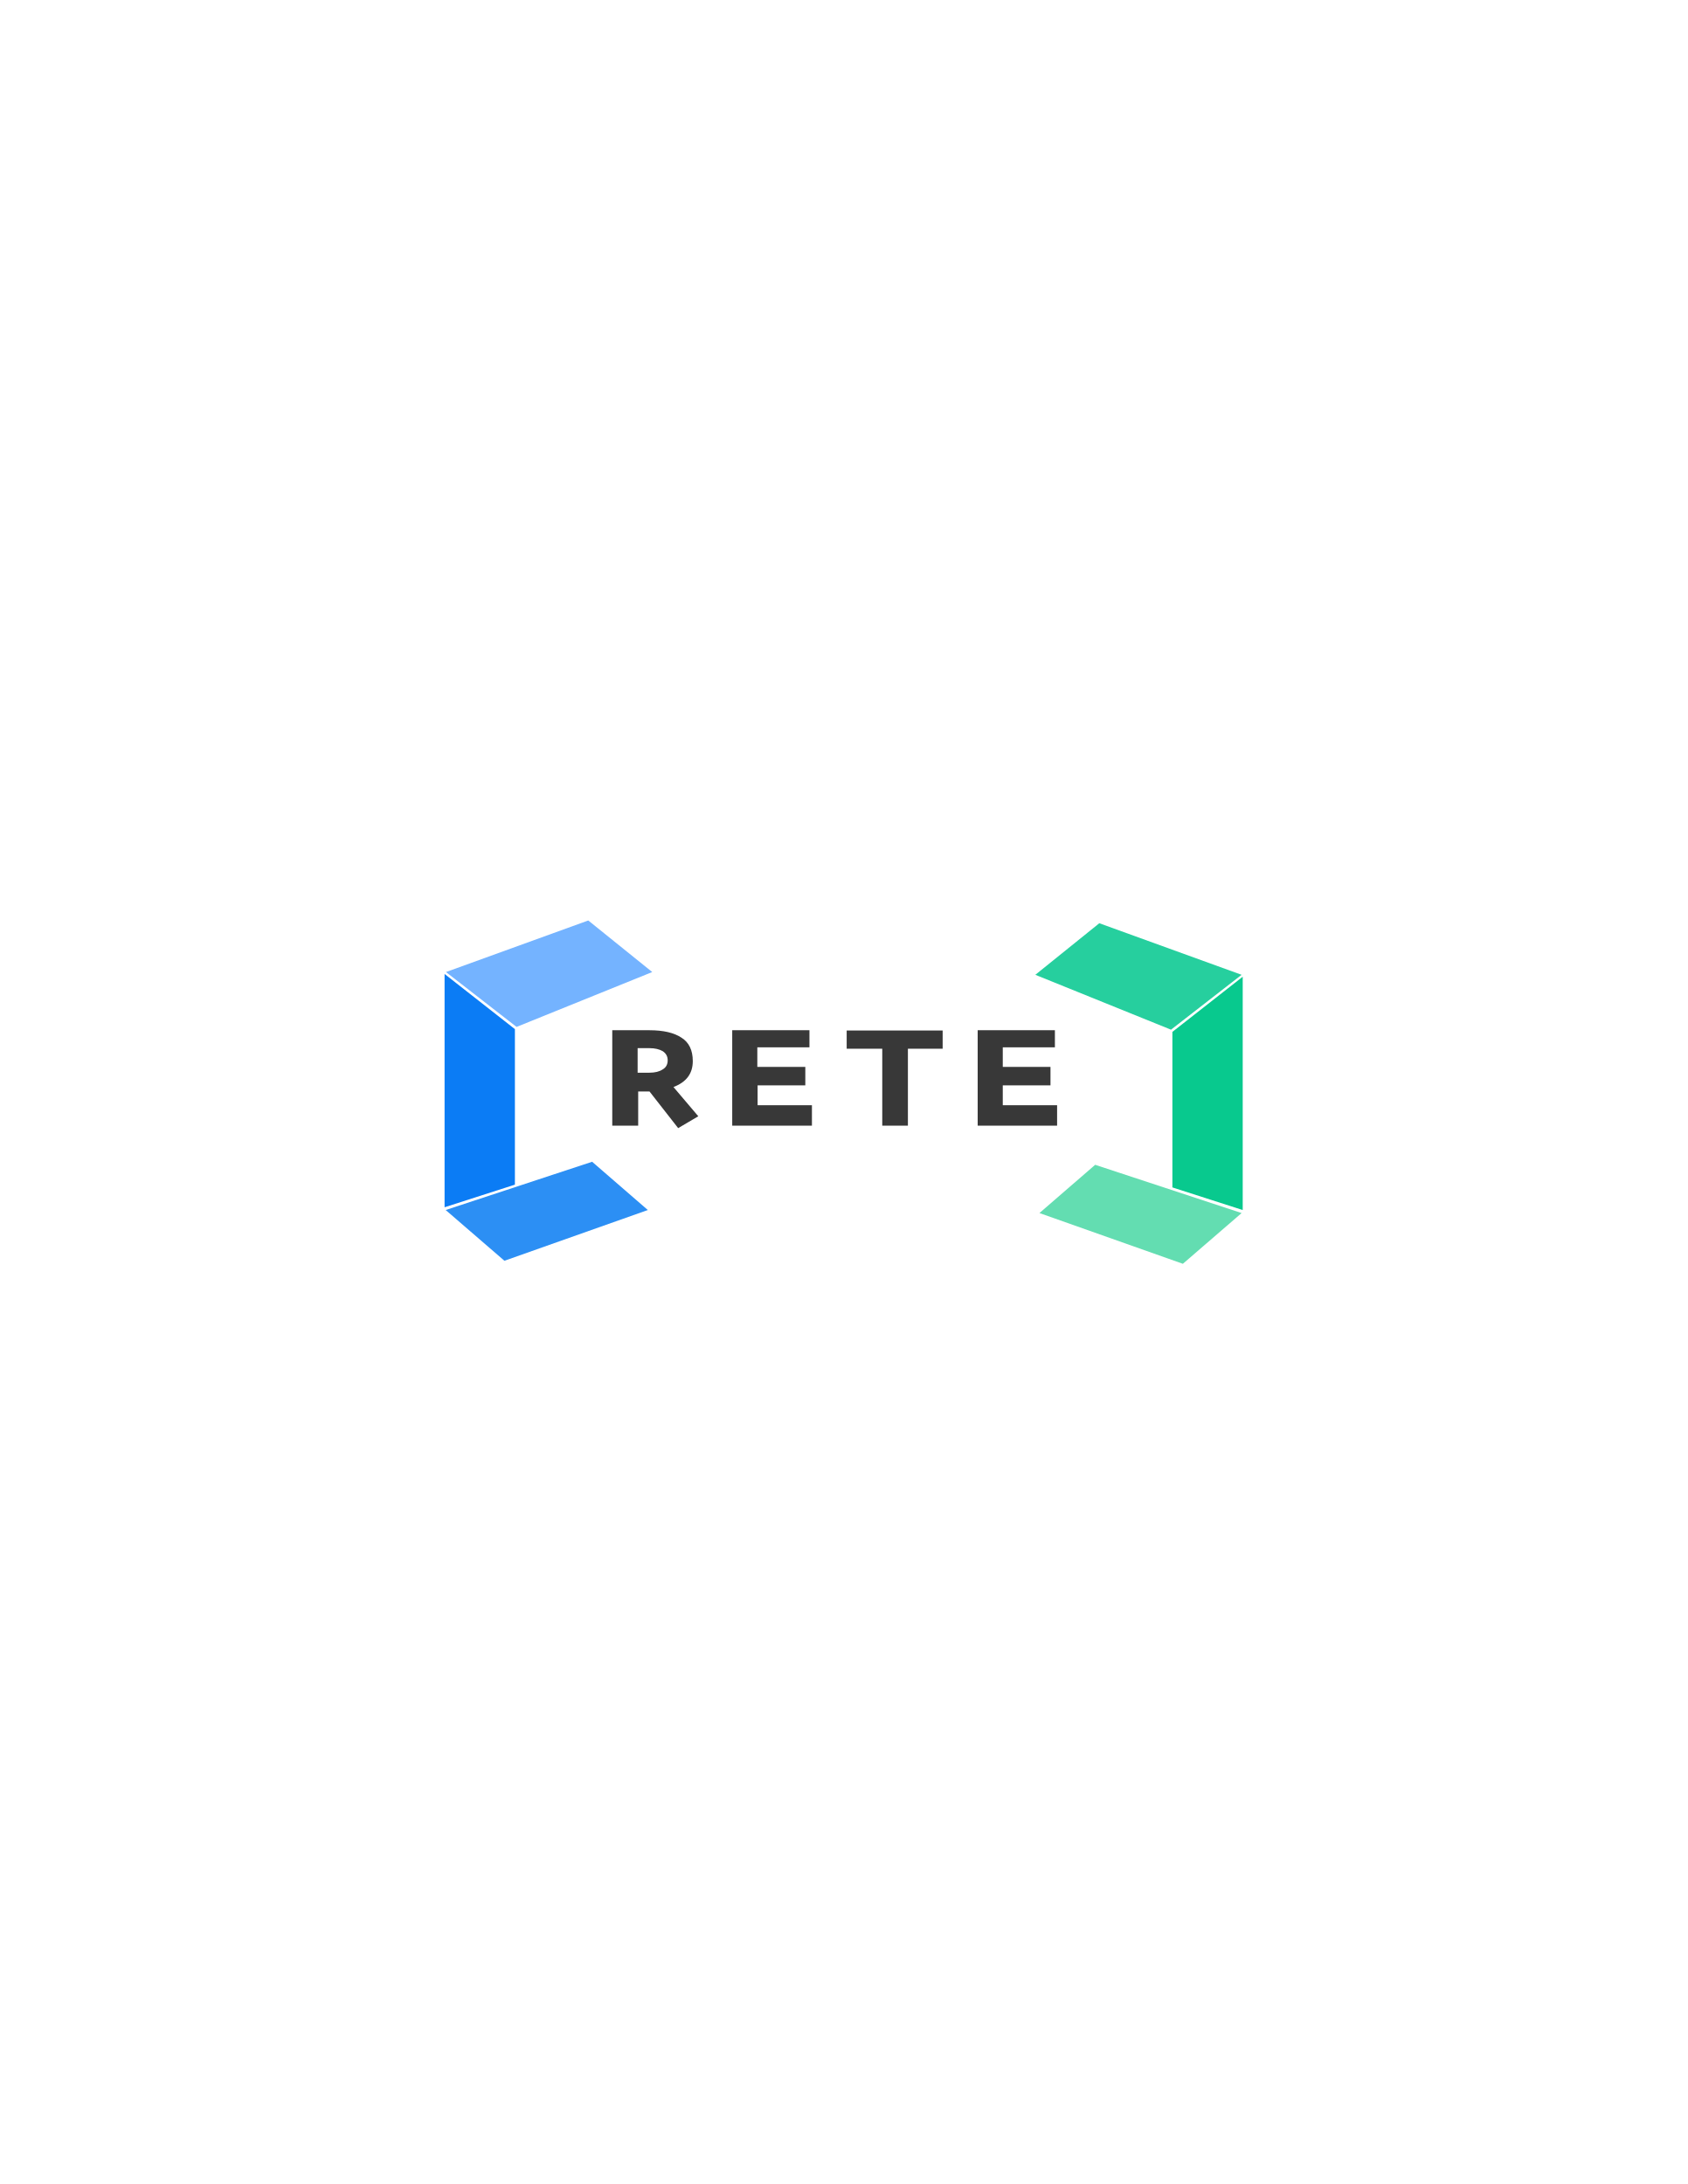
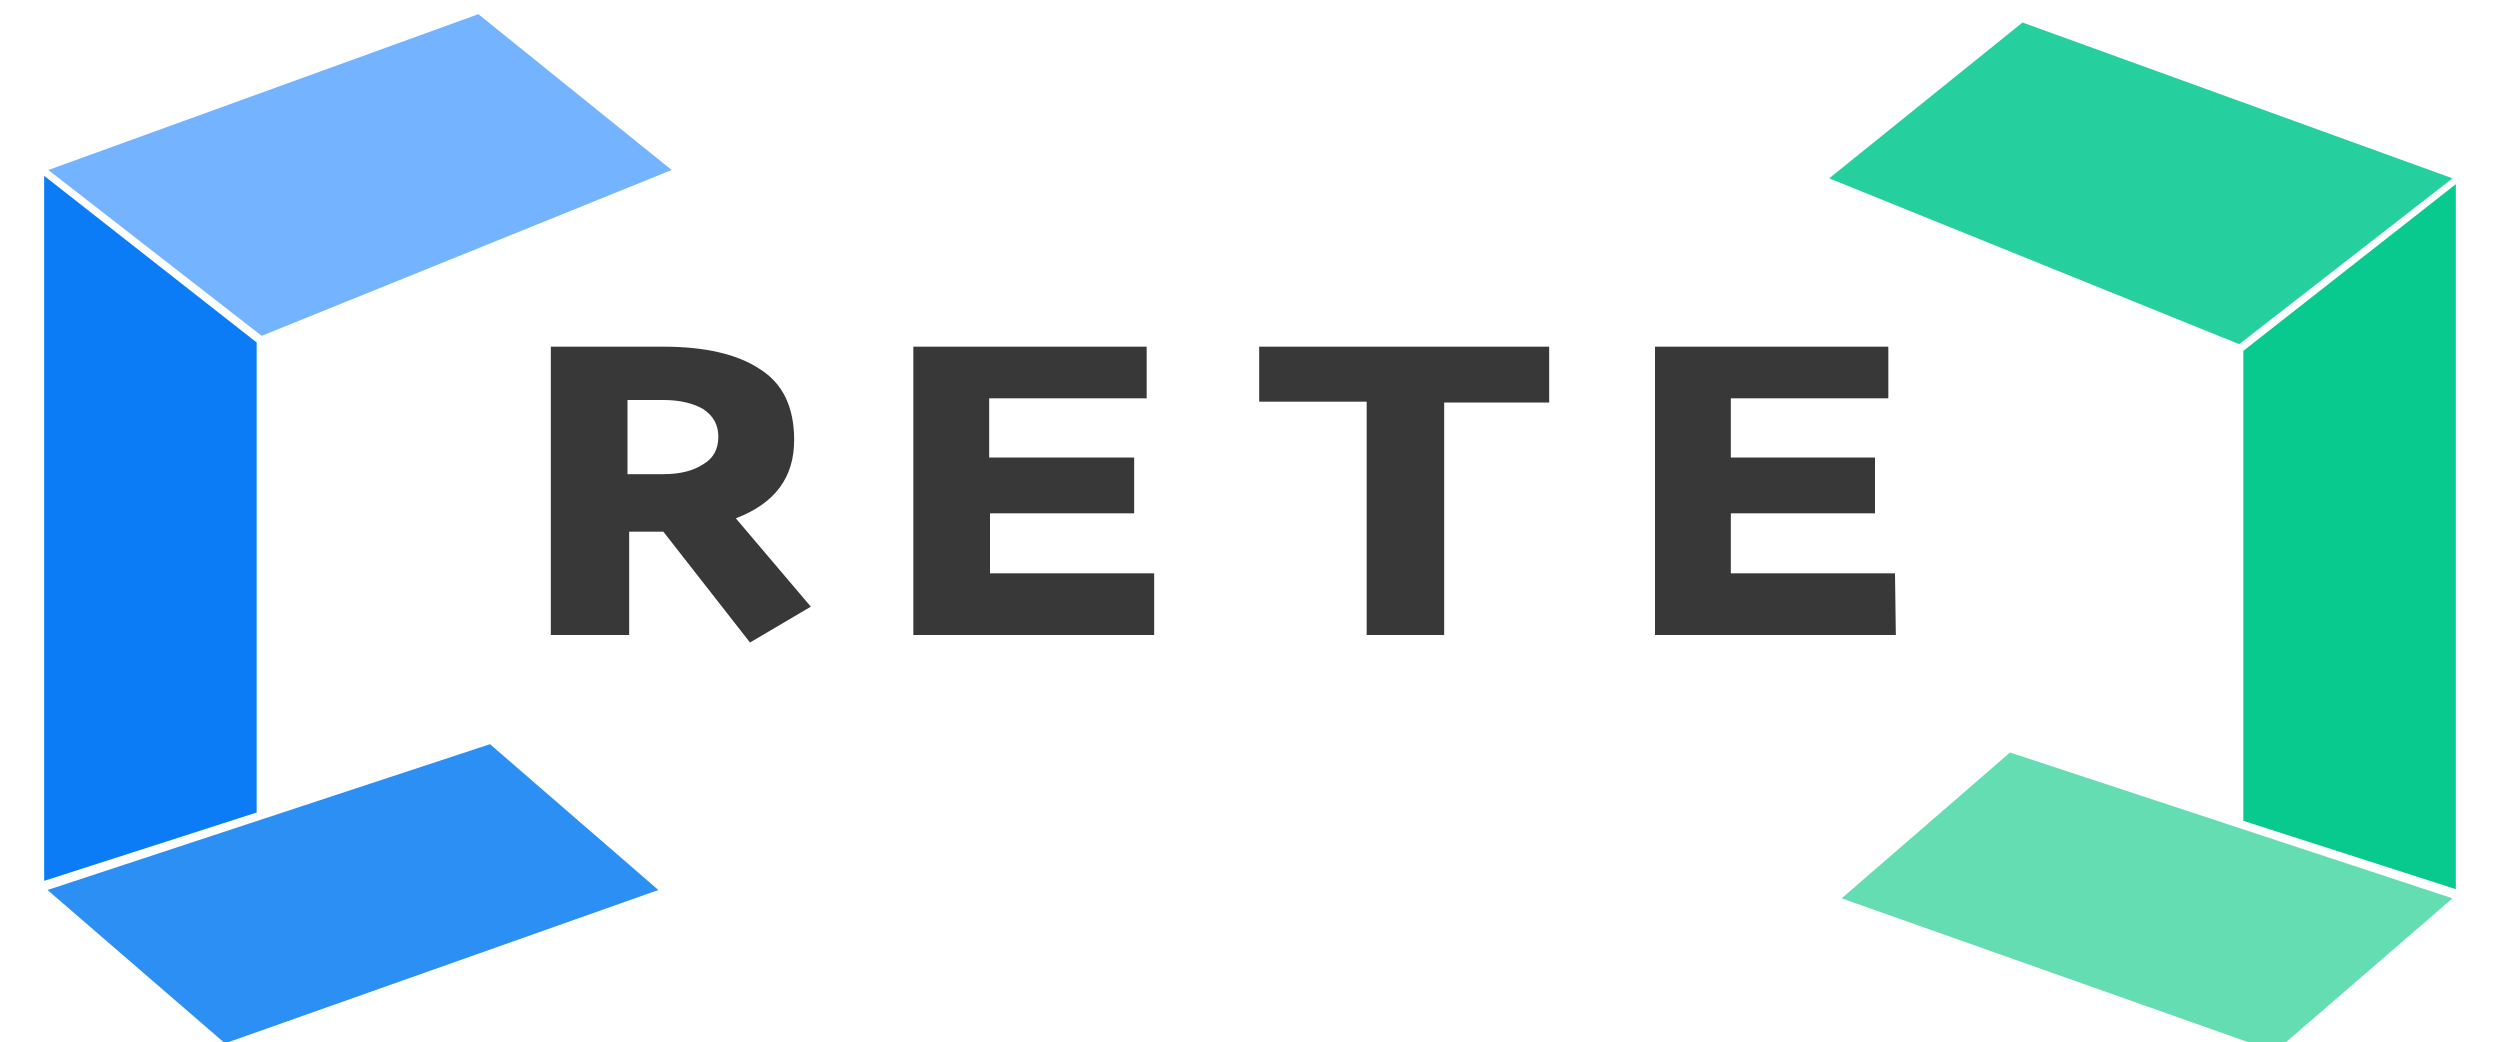
- <svg xmlns="http://www.w3.org/2000/svg" version="1.1" id="图层_1" transform="matrix(1,0,0,1,0,0)" x="0px" y="0px" viewBox="0 0 612 792" style="enable-background:new 0 0 612 792;" xml:space="preserve">
+ <svg xmlns="http://www.w3.org/2000/svg" version="1.1" id="图层_1" transform="matrix(1,0,0,1,0,0)" x="0px" y="0px" viewBox="0 0 300 125" style="enable-background:new 0 0 300 125;" xml:space="preserve">
  <style type="text/css">
	.st0{fill:#74B3FF;}
	.st1{fill:#26CF9E;}
	.st2{fill:#63DDB1;}
	.st3{fill:#08C98E;}
	.st4{fill:#2C8FF4;}
	.st5{fill:#0B7CF5;}
	.st6{fill:#383838;}
</style>
  <g id="root">
    <g id="content" transform="matrix(1,0,0,1,0,1)">
      <g>
-         <path id="prefix-NrV-矩形" class="st0" d="M161.7,351.5l51.6-18.7l23.2,18.7l-49.2,19.9L161.7,351.5z" />
-         <path id="prefix-XQH-矩形备份-2" class="st1" d="M450.2,352.5l-51.6-18.7l-23.2,18.7l49.2,19.9L450.2,352.5z" />
-         <path id="prefix-6-b-矩形备份-3" class="st2" d="M450.2,438.9l-53.1-17.5l-20.2,17.5l52,18.4L450.2,438.9z" />
-         <path id="prefix-_yE-矩形备份-4" class="st3" d="M450.6,353.2l-25.5,20v56.4l25.5,8.2V353.2z" />
-         <path id="prefix-ed3-矩形备份" class="st4" d="M161.6,437.8l53.1-17.5l20.2,17.5l-52,18.4L161.6,437.8z" />
-         <path id="prefix-eLn-矩形" class="st5" d="M161.2,352.2l25.5,20v56.4l-25.5,8.2V352.2z" />
+         <path id="prefix-NrV-矩形" class="st0" d="M5.8,19.4L57.4,0.7l23.2,18.7L31.4,39.3L5.8,19.4z" />
+         <path id="prefix-XQH-矩形备份-2" class="st1" d="M294.3,20.4L242.7,1.7l-23.2,18.7l49.2,19.9L294.3,20.4z" />
+         <path id="prefix-6-b-矩形备份-3" class="st2" d="M294.3,106.8l-53.1-17.5L221,106.8l52,18.4L294.3,106.8z" />
+         <path id="prefix-_yE-矩形备份-4" class="st3" d="M294.7,21.1l-25.5,20v56.4l25.5,8.2V21.1z" />
+         <path id="prefix-ed3-矩形备份" class="st4" d="M5.7,105.8l53.1-17.5L79,105.8l-52,18.4L5.7,105.8z" />
+         <path id="prefix-eLn-矩形" class="st5" d="M5.3,20.1l25.5,20v56.4l-25.5,8.2V20.1z" />
      </g>
      <g id="name_and_slogan_id">
        <g>
          <g id="nameDefaultGroup">
-             <path class="st6" d="M222,407.2v-34.6h13.5c5,0,8.9,0.9,11.6,2.7c2.7,1.7,4.1,4.5,4.1,8.5c0,4.5-2.3,7.6-7,9.4l9,10.6l-7.3,4.3       l-10.4-13.3h-4.1v12.4H222z M235.5,388c2,0,3.6-0.4,4.8-1.2c1.2-0.7,1.8-1.8,1.8-3.3c0-1.4-0.6-2.5-1.8-3.3       c-1.2-0.7-2.8-1.1-4.8-1.1h-4.3v8.9H235.5z M294.4,407.2h-28.9v-34.6h28v6.2h-18.9v7.1H292v6.7h-17.3v7.2h19.7V407.2z        M341.8,372.7v6.6h-12.6v27.9h-9.3v-27.9H307v-6.6H341.8z M383.4,407.2h-28.9v-34.6h28v6.2h-18.9v7.1h17.3v6.7h-17.3v7.2h19.7       V407.2z" />
+             <path class="st6" d="M66.1,75.2V40.6h13.5c5,0,8.9,0.9,11.6,2.7c2.7,1.7,4.1,4.5,4.1,8.5c0,4.5-2.3,7.6-7,9.4l9,10.6L90,76.1       L79.6,62.8h-4.1v12.4H66.1z M79.6,55.9c2,0,3.6-0.4,4.8-1.2c1.2-0.7,1.8-1.8,1.8-3.3c0-1.4-0.6-2.5-1.8-3.3       c-1.2-0.7-2.8-1.1-4.8-1.1h-4.3v8.9H79.6z M138.5,75.2h-28.9V40.6h28v6.2h-18.9v7.1h17.4v6.7h-17.3v7.2h19.7V75.2L138.5,75.2z        M185.9,40.7v6.6h-12.6v27.9H164V47.2h-12.9v-6.6H185.9z M227.5,75.2h-28.9V40.6h28v6.2h-18.9v7.1H225v6.7h-17.3v7.2h19.7       L227.5,75.2L227.5,75.2z" />
          </g>
        </g>
      </g>
    </g>
  </g>
</svg>
